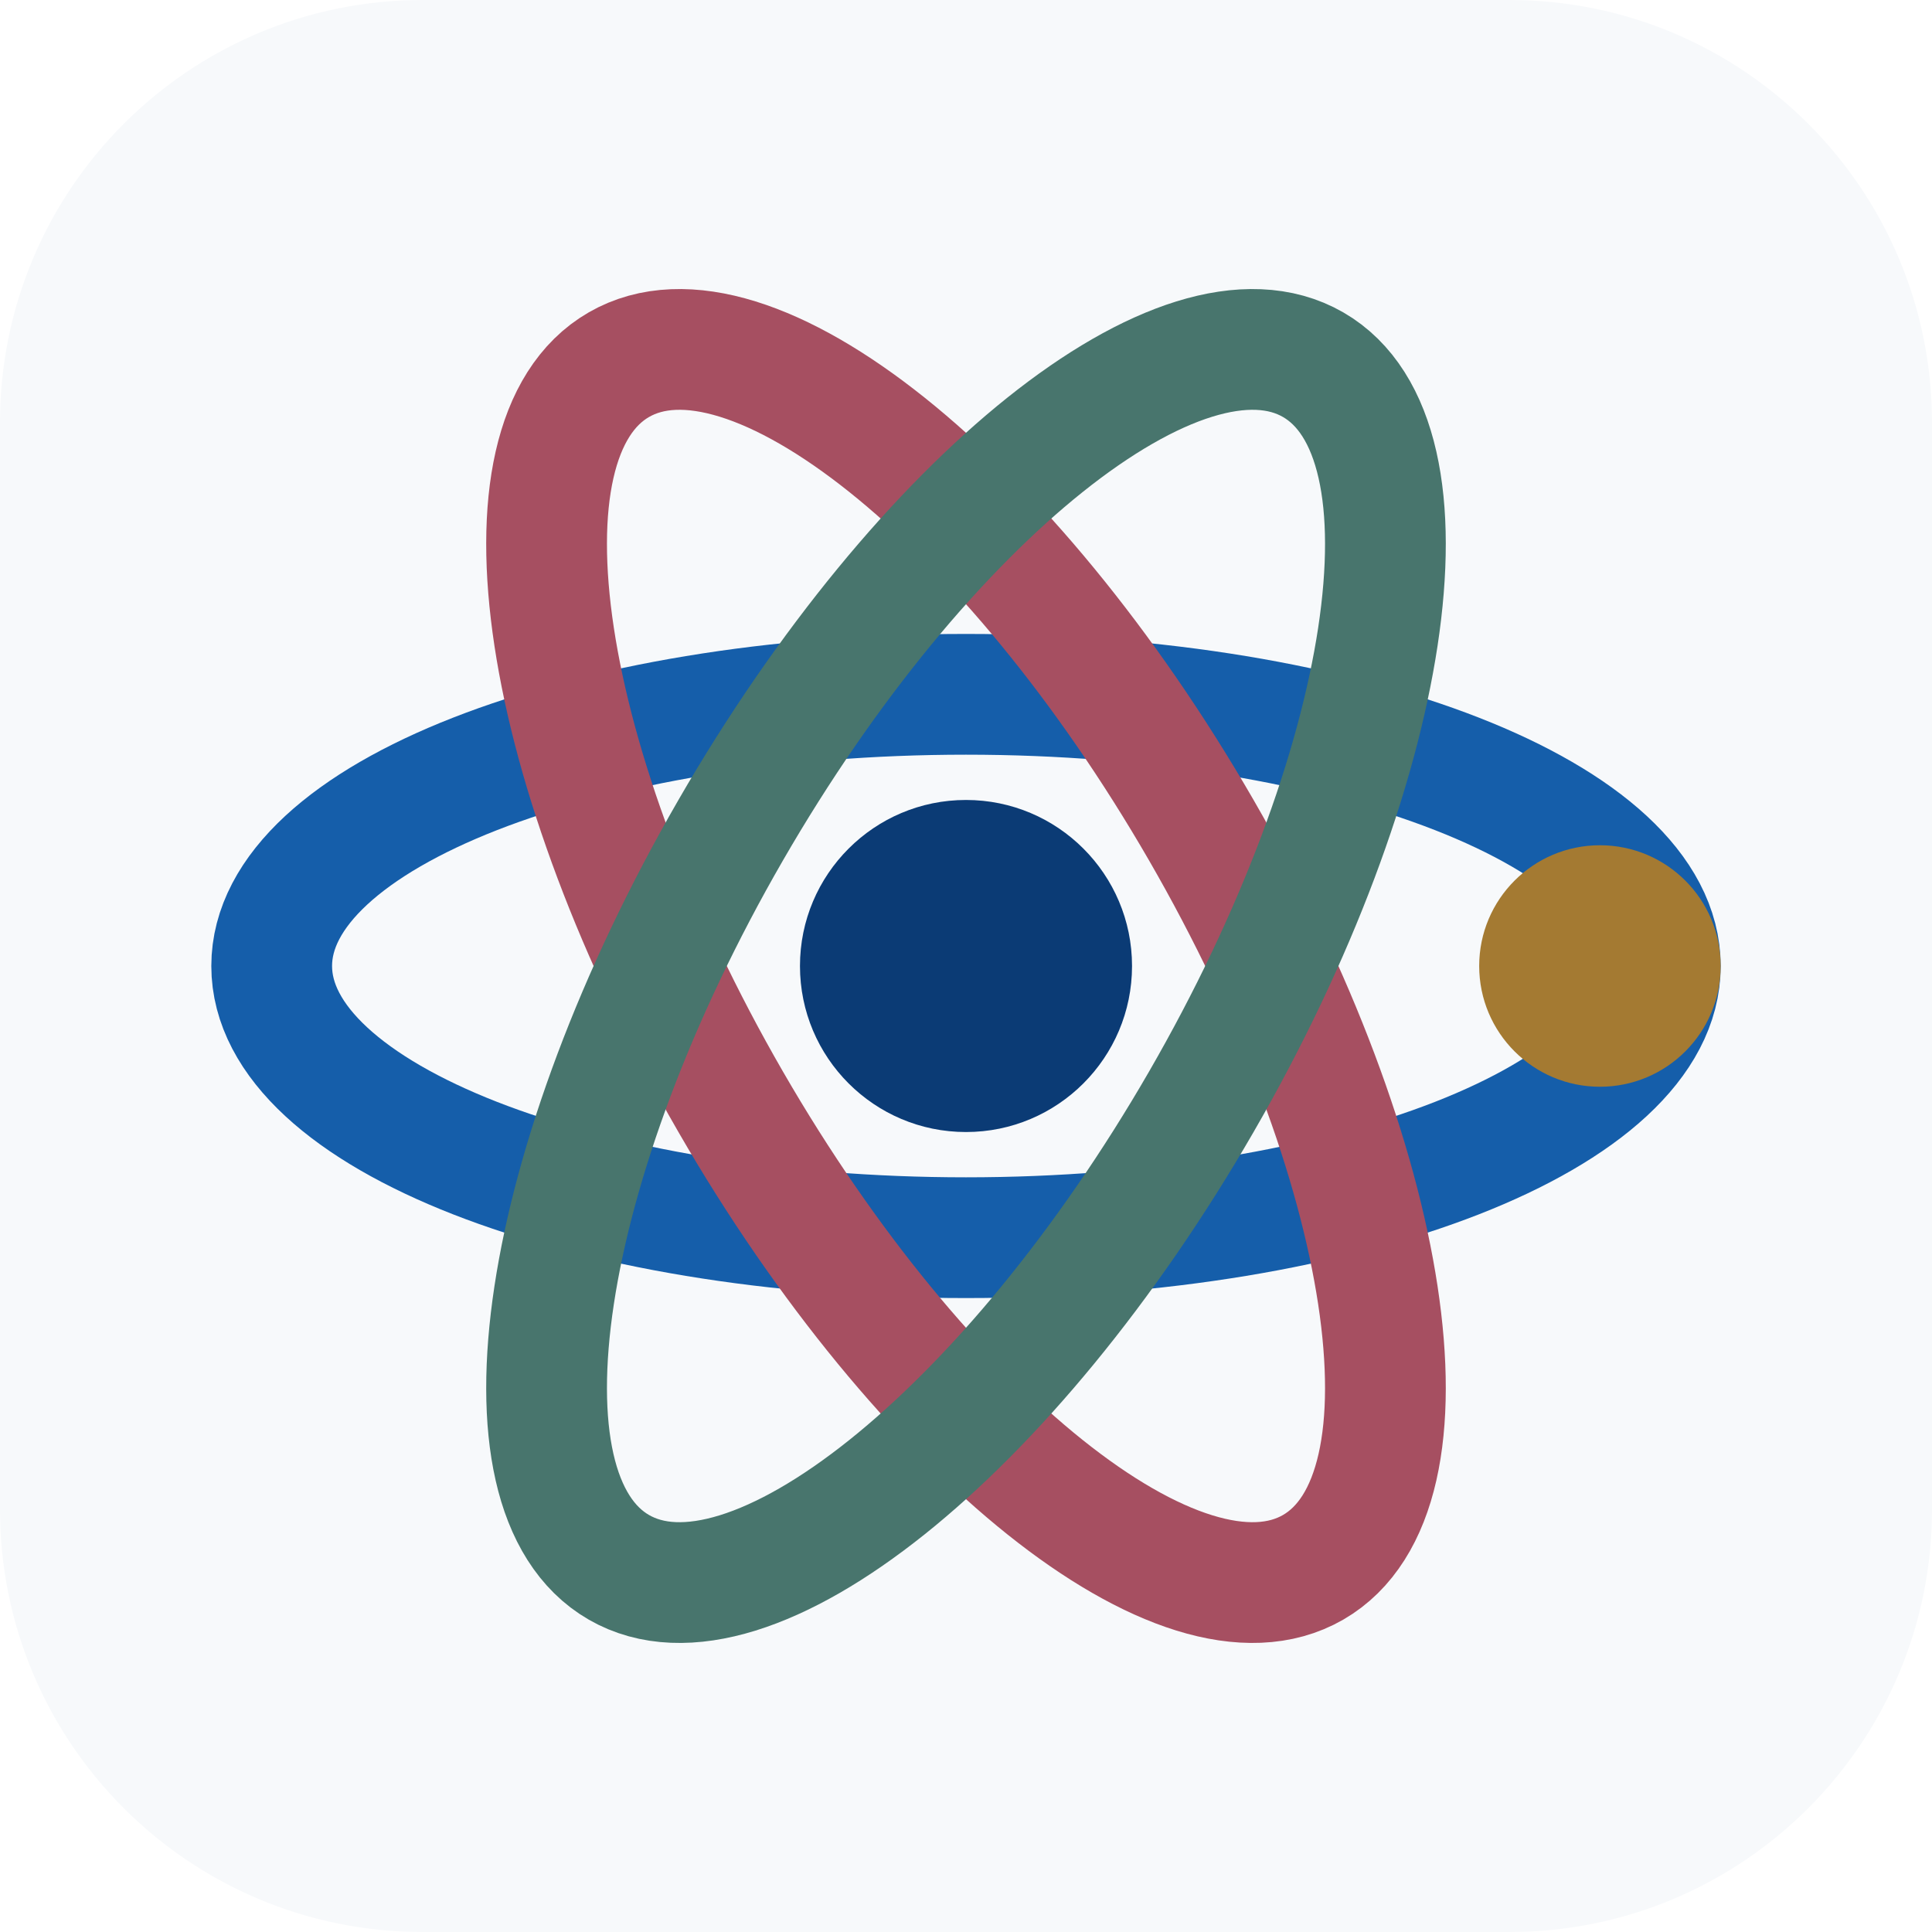
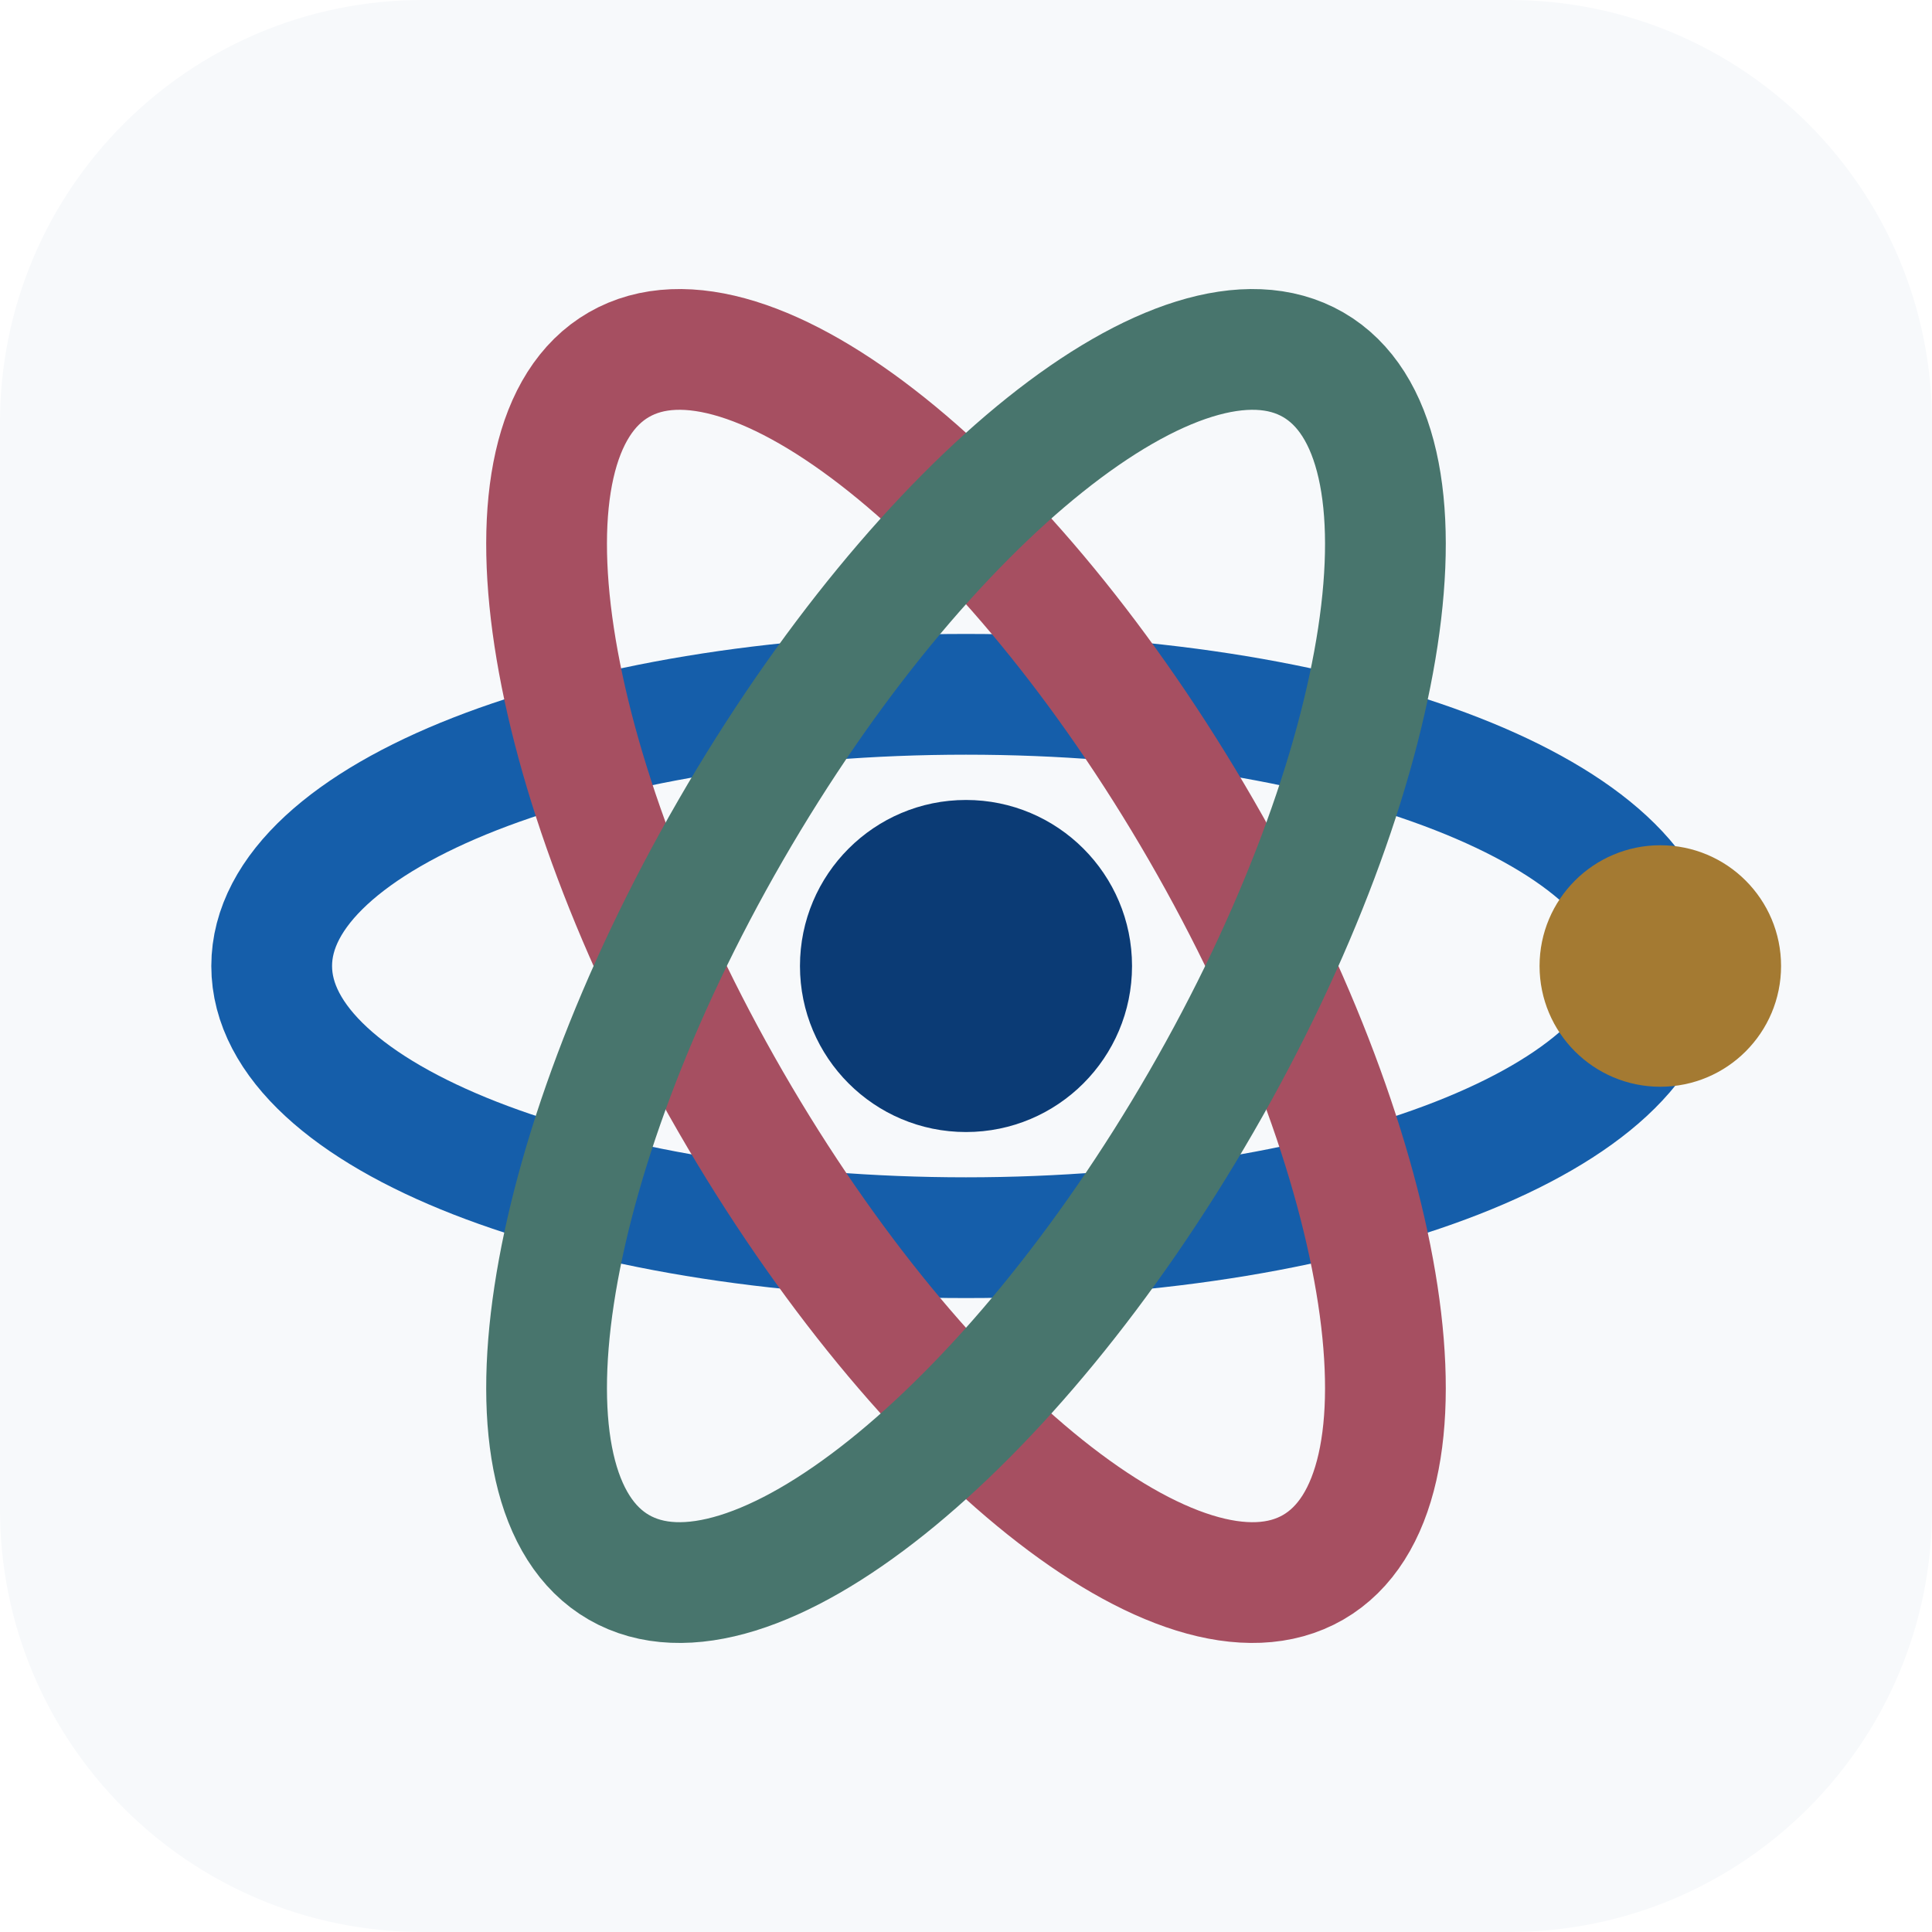
<svg xmlns="http://www.w3.org/2000/svg" width="64" height="64" viewBox="0 0 64 64" fill="none">
  <rect width="64" height="64" rx="14" fill="#F7F9FB" />
  <circle cx="32" cy="32" r="5.5" fill="#0B3B75" />
  <ellipse cx="32" cy="32" rx="23" ry="9" stroke="#155EAA" stroke-width="4" />
  <ellipse cx="32" cy="32" rx="23" ry="9" stroke="#A64F61" stroke-width="4" transform="rotate(60 32 32)" />
  <ellipse cx="32" cy="32" rx="23" ry="9" stroke="#48756D" stroke-width="4" transform="rotate(120 32 32)" />
-   <circle cx="53" cy="32" r="4" fill="#A47A32" />
+   <circle cx="55" cy="32" r="4" fill="#A47A32" />
</svg>
